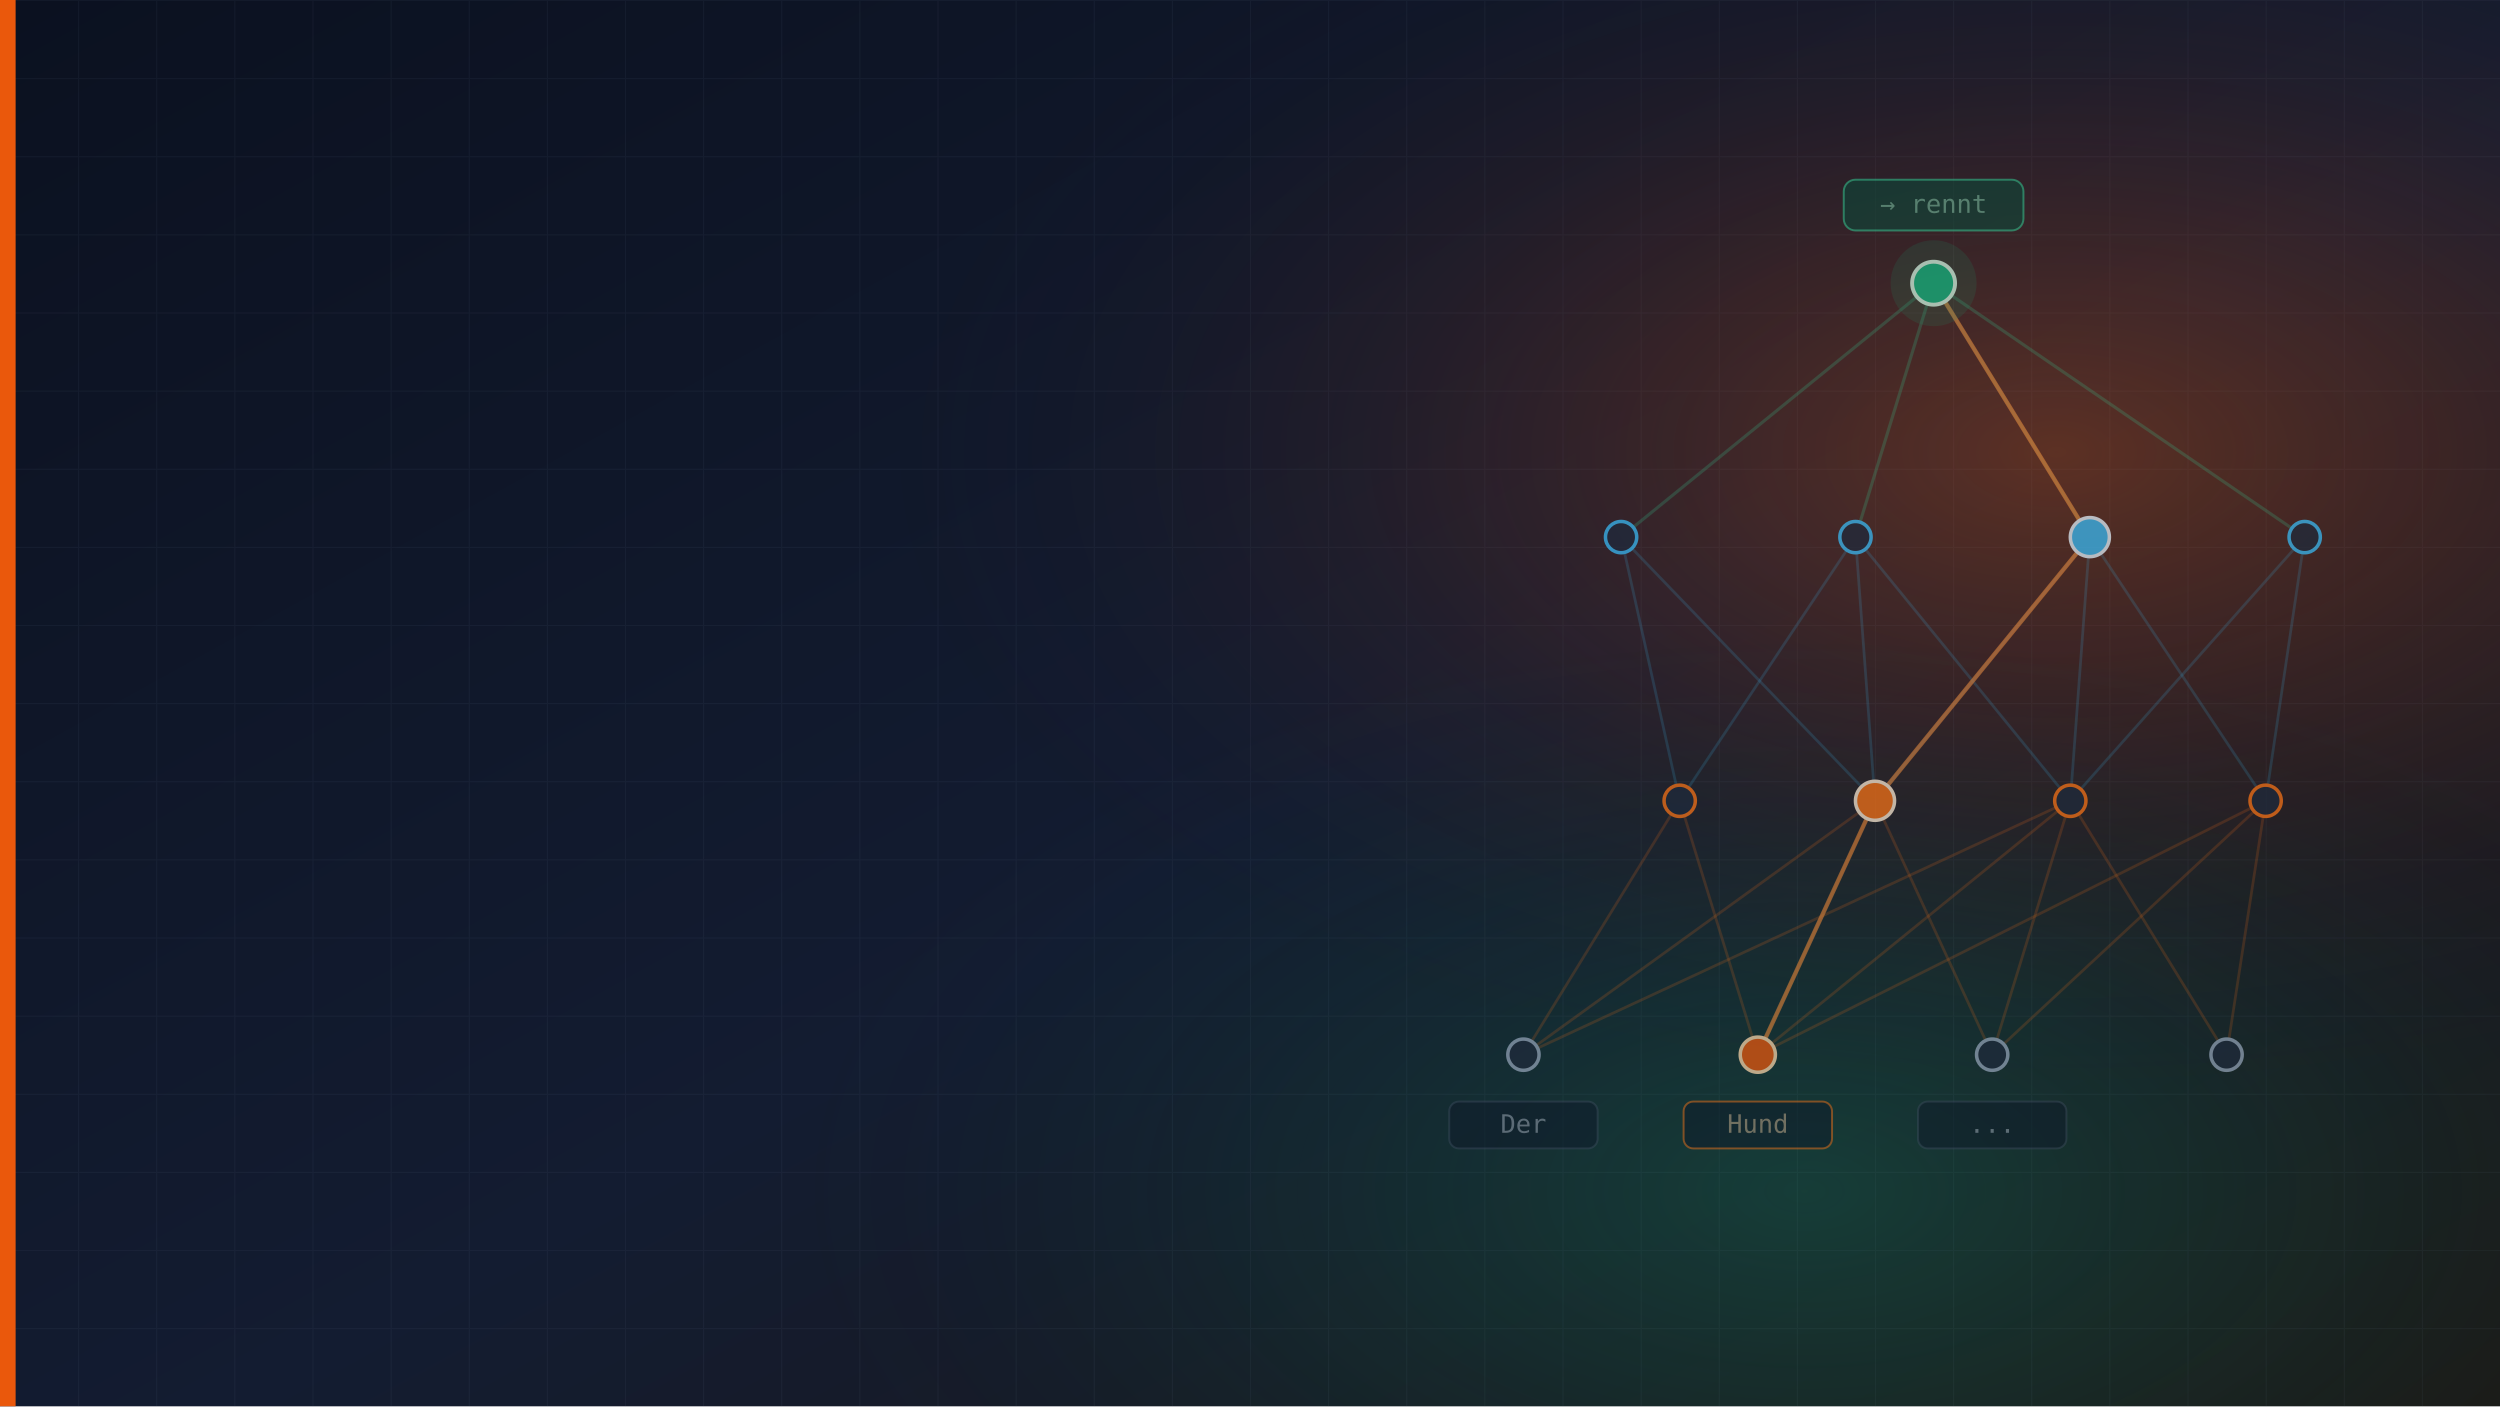
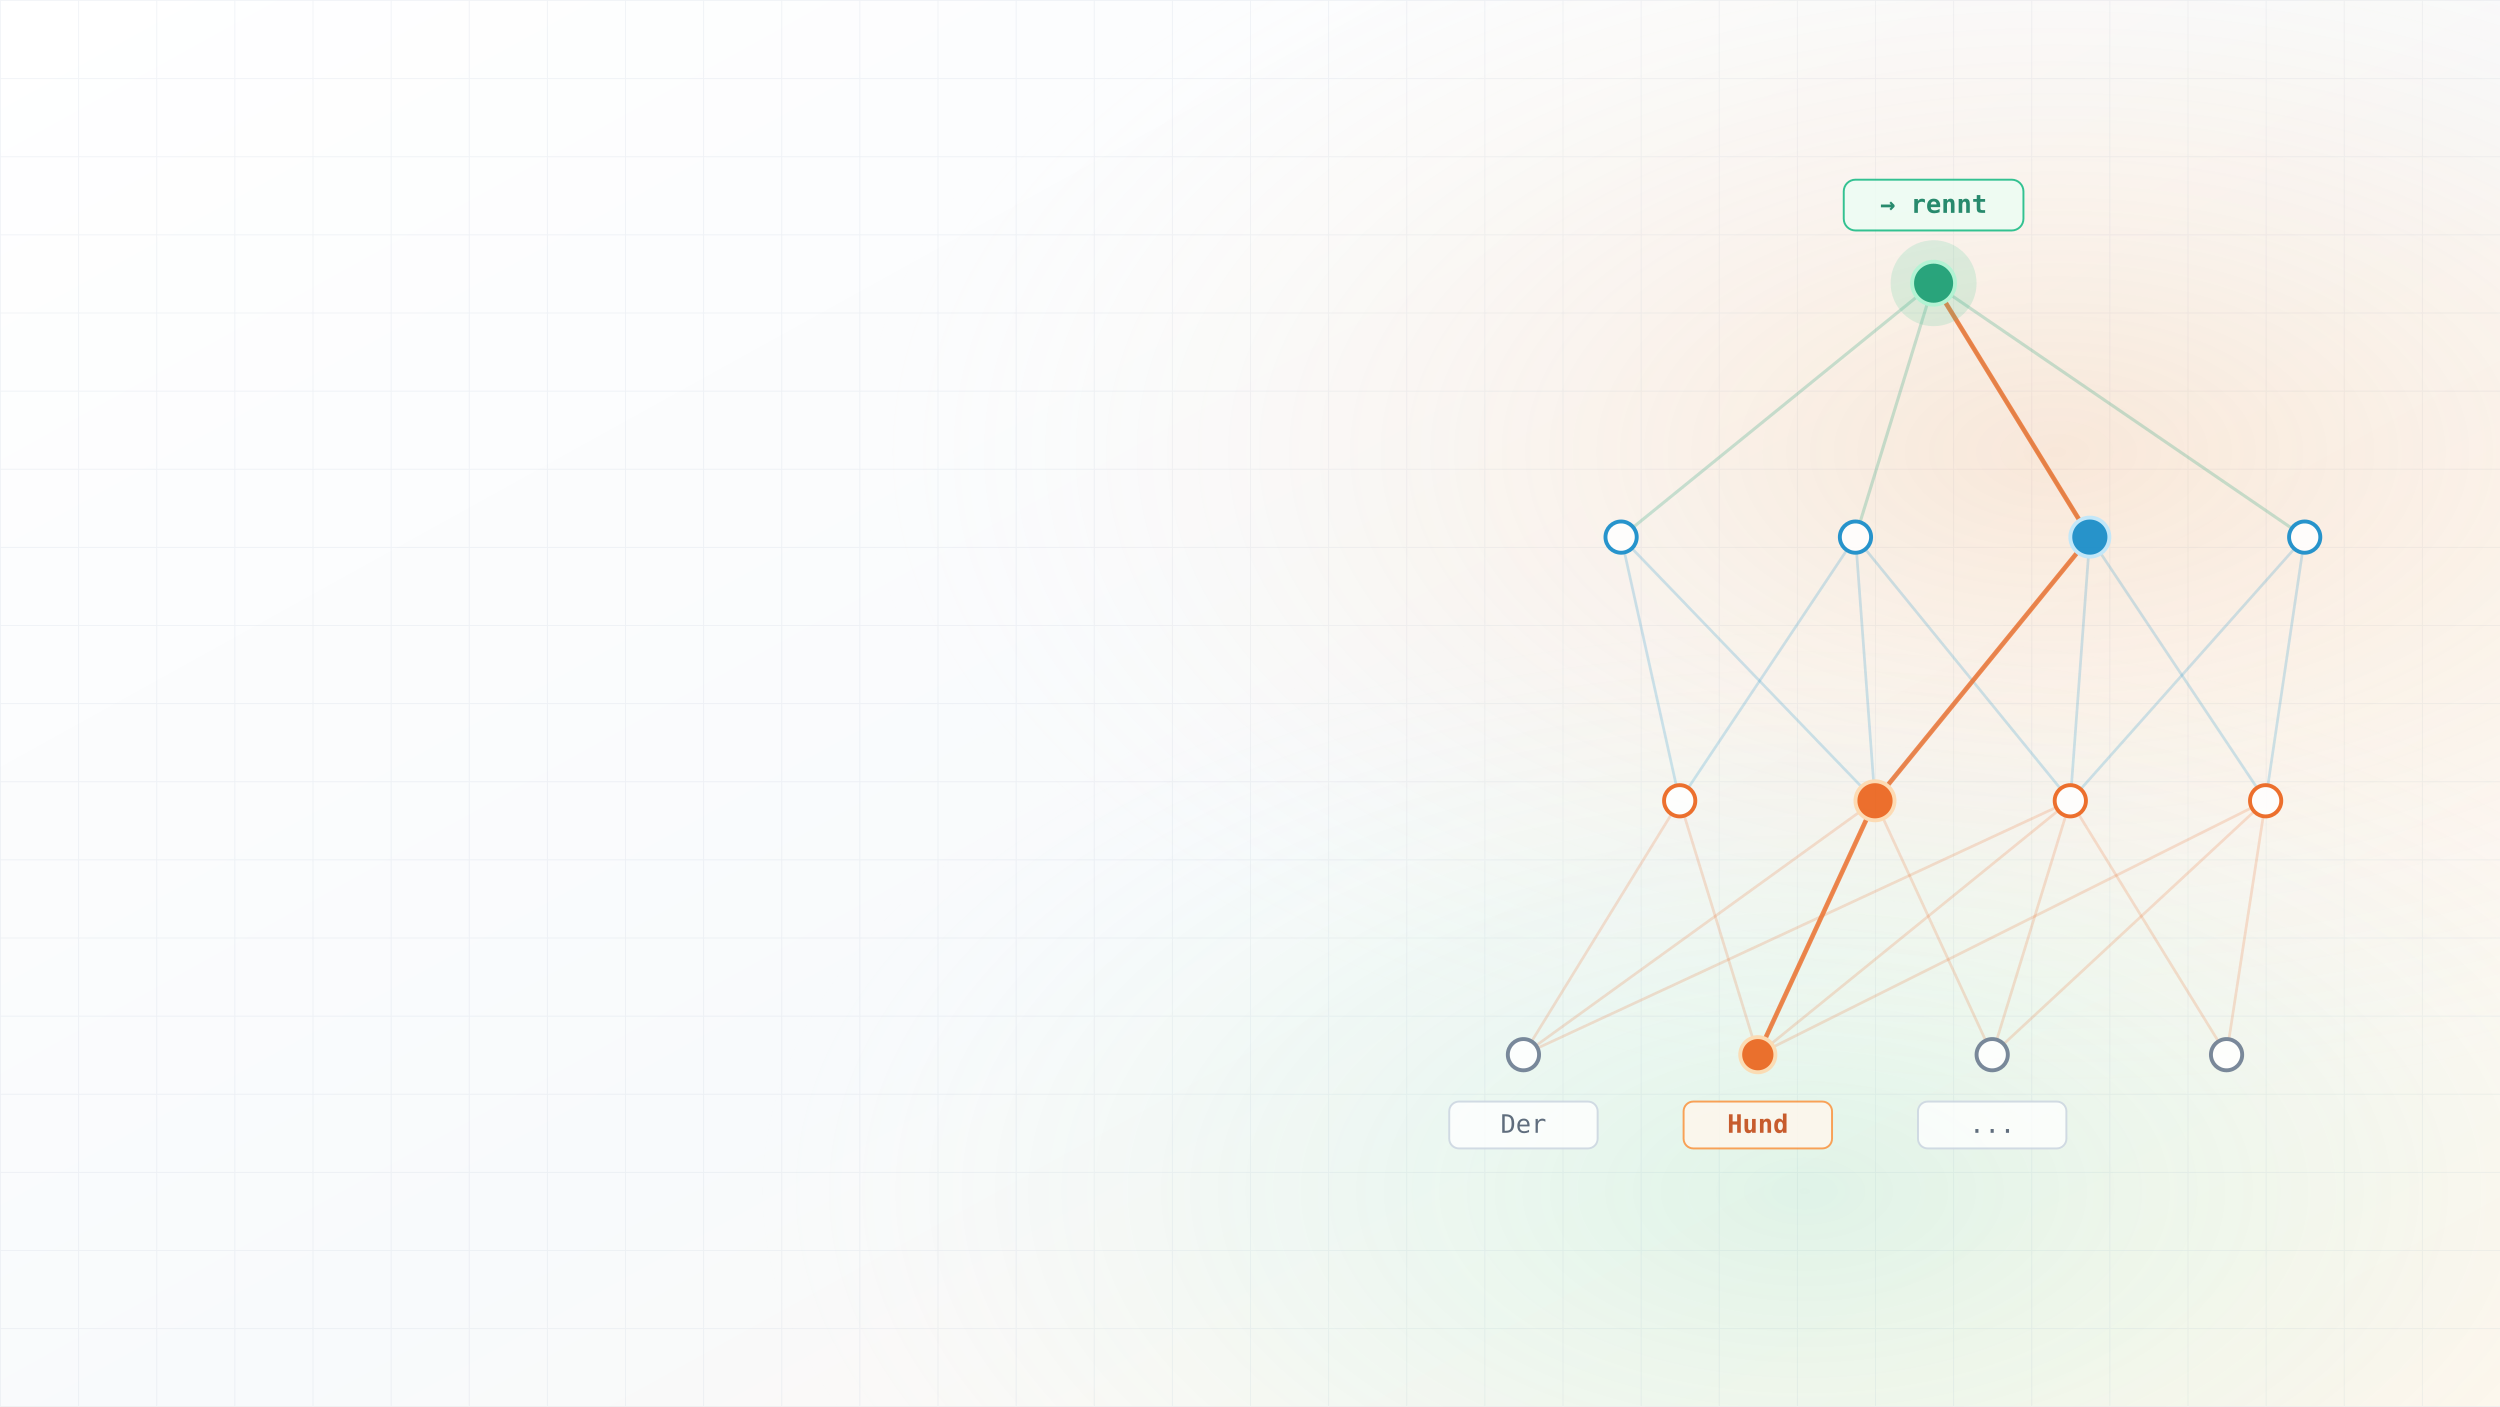
<svg xmlns="http://www.w3.org/2000/svg" viewBox="0 0 1280 720" preserveAspectRatio="xMidYMid slice">
  <defs>
    <linearGradient id="bg-grad" x1="0%" y1="0%" x2="100%" y2="100%">
-       <stop offset="0%" stop-color="#0b1120" />
-       <stop offset="55%" stop-color="#131c31" />
-       <stop offset="100%" stop-color="#1c1917" />
+       <stop offset="0%" stop-color="#ffffff" />
+       <stop offset="55%" stop-color="#f8fafc" />
+       <stop offset="100%" stop-color="#fff7ed" />
    </linearGradient>
    <radialGradient id="rust-glow" cx="82%" cy="32%" r="48%">
-       <stop offset="0%" stop-color="#ea580c" stop-opacity="0.34" />
-       <stop offset="55%" stop-color="#c2410c" stop-opacity="0.10" />
-       <stop offset="100%" stop-color="#0b1120" stop-opacity="0" />
+       <stop offset="0%" stop-color="#fb923c" stop-opacity="0.18" />
+       <stop offset="55%" stop-color="#fdba74" stop-opacity="0.07" />
+       <stop offset="100%" stop-color="#ffffff" stop-opacity="0" />
    </radialGradient>
    <radialGradient id="emerald-glow" cx="72%" cy="85%" r="42%">
-       <stop offset="0%" stop-color="#10b981" stop-opacity="0.22" />
-       <stop offset="60%" stop-color="#059669" stop-opacity="0.06" />
-       <stop offset="100%" stop-color="#0b1120" stop-opacity="0" />
+       <stop offset="0%" stop-color="#34d399" stop-opacity="0.14" />
+       <stop offset="60%" stop-color="#6ee7b7" stop-opacity="0.05" />
+       <stop offset="100%" stop-color="#ffffff" stop-opacity="0" />
    </radialGradient>
    <pattern id="grid" width="40" height="40" patternUnits="userSpaceOnUse">
-       <path d="M 40 0 L 0 0 0 40" fill="none" stroke="#94a3b8" stroke-opacity="0.06" stroke-width="1" />
+       <path d="M 40 0 L 0 0 0 40" fill="none" stroke="#94a3b8" stroke-opacity="0.12" stroke-width="1" />
    </pattern>
  </defs>
  <rect width="1280" height="720" fill="url(#bg-grad)" />
  <rect width="1280" height="720" fill="url(#grid)" />
  <rect width="1280" height="720" fill="url(#rust-glow)" />
  <rect width="1280" height="720" fill="url(#emerald-glow)" />
-   <rect x="0" y="0" width="8" height="720" fill="#ea580c" />
-   <g stroke-linecap="round" opacity="0.72">
-     <g stroke="#f97316" stroke-opacity="0.24" stroke-width="1.4">
+   <g stroke-linecap="round" opacity="0.85">
+     <g stroke="#ea580c" stroke-opacity="0.20" stroke-width="1.4">
      <line x1="780" y1="540" x2="860" y2="410" />
      <line x1="780" y1="540" x2="960" y2="410" />
      <line x1="780" y1="540" x2="1060" y2="410" />
      <line x1="900" y1="540" x2="860" y2="410" />
      <line x1="900" y1="540" x2="960" y2="410" />
      <line x1="900" y1="540" x2="1060" y2="410" />
      <line x1="900" y1="540" x2="1160" y2="410" />
      <line x1="1020" y1="540" x2="960" y2="410" />
      <line x1="1020" y1="540" x2="1060" y2="410" />
      <line x1="1020" y1="540" x2="1160" y2="410" />
      <line x1="1140" y1="540" x2="1060" y2="410" />
      <line x1="1140" y1="540" x2="1160" y2="410" />
    </g>
-     <g stroke="#38bdf8" stroke-opacity="0.22" stroke-width="1.4">
+     <g stroke="#0284c7" stroke-opacity="0.22" stroke-width="1.4">
      <line x1="860" y1="410" x2="830" y2="275" />
      <line x1="860" y1="410" x2="950" y2="275" />
      <line x1="960" y1="410" x2="830" y2="275" />
      <line x1="960" y1="410" x2="950" y2="275" />
      <line x1="960" y1="410" x2="1070" y2="275" />
      <line x1="1060" y1="410" x2="950" y2="275" />
      <line x1="1060" y1="410" x2="1070" y2="275" />
      <line x1="1060" y1="410" x2="1180" y2="275" />
      <line x1="1160" y1="410" x2="1070" y2="275" />
      <line x1="1160" y1="410" x2="1180" y2="275" />
    </g>
-     <g stroke="#34d399" stroke-opacity="0.28" stroke-width="1.6">
+     <g stroke="#059669" stroke-opacity="0.25" stroke-width="1.6">
      <line x1="830" y1="275" x2="990" y2="145" />
      <line x1="950" y1="275" x2="990" y2="145" />
      <line x1="1070" y1="275" x2="990" y2="145" />
      <line x1="1180" y1="275" x2="990" y2="145" />
    </g>
-     <g stroke="#fb923c" stroke-opacity="0.7" stroke-width="2.2">
+     <g stroke="#ea580c" stroke-opacity="0.82" stroke-width="2.4">
      <line x1="900" y1="540" x2="960" y2="410" />
      <line x1="960" y1="410" x2="1070" y2="275" />
      <line x1="1070" y1="275" x2="990" y2="145" />
    </g>
-     <g fill="#1e293b" stroke="#94a3b8" stroke-width="1.8">
+     <g fill="#ffffff" stroke="#64748b" stroke-width="2">
      <circle cx="780" cy="540" r="8" />
      <circle cx="900" cy="540" r="9" fill="#ea580c" stroke="#fed7aa" />
      <circle cx="1020" cy="540" r="8" />
      <circle cx="1140" cy="540" r="8" />
    </g>
-     <g fill="#1e293b" stroke="#f97316" stroke-width="1.8">
+     <g fill="#ffffff" stroke="#ea580c" stroke-width="2">
      <circle cx="860" cy="410" r="8" />
-       <circle cx="960" cy="410" r="10" fill="#f97316" stroke="#ffedd5" />
+       <circle cx="960" cy="410" r="10" fill="#ea580c" stroke="#fed7aa" />
      <circle cx="1060" cy="410" r="8" />
      <circle cx="1160" cy="410" r="8" />
    </g>
-     <g fill="#1e293b" stroke="#38bdf8" stroke-width="1.8">
+     <g fill="#ffffff" stroke="#0284c7" stroke-width="2">
      <circle cx="830" cy="275" r="8" />
      <circle cx="950" cy="275" r="8" />
-       <circle cx="1070" cy="275" r="10" fill="#38bdf8" stroke="#e0f2fe" />
+       <circle cx="1070" cy="275" r="10" fill="#0284c7" stroke="#bae6fd" />
      <circle cx="1180" cy="275" r="8" />
    </g>
    <circle cx="990" cy="145" r="22" fill="#10b981" fill-opacity="0.16" />
-     <circle cx="990" cy="145" r="11" fill="#10b981" stroke="#d1fae5" stroke-width="2" />
-     <g font-family="monospace" font-size="13" fill="#cbd5e1" fill-opacity="0.55">
-       <rect x="742" y="564" width="76" height="24" rx="5" fill="#0f172a" fill-opacity="0.65" stroke="#475569" stroke-opacity="0.5" />
+     <circle cx="990" cy="145" r="11" fill="#059669" stroke="#a7f3d0" stroke-width="2" />
+     <g font-family="monospace" font-size="13" fill="#475569">
+       <rect x="742" y="564" width="76" height="24" rx="5" fill="#ffffff" fill-opacity="0.9" stroke="#cbd5e1" />
      <text x="780" y="580" text-anchor="middle">Der</text>
-       <rect x="862" y="564" width="76" height="24" rx="5" fill="#0f172a" fill-opacity="0.65" stroke="#f97316" stroke-opacity="0.65" />
-       <text x="900" y="580" text-anchor="middle" fill="#fed7aa">Hund</text>
-       <rect x="982" y="564" width="76" height="24" rx="5" fill="#0f172a" fill-opacity="0.65" stroke="#475569" stroke-opacity="0.5" />
+       <rect x="862" y="564" width="76" height="24" rx="5" fill="#fff7ed" fill-opacity="0.95" stroke="#fb923c" />
+       <text x="900" y="580" text-anchor="middle" fill="#c2410c" font-weight="600">Hund</text>
+       <rect x="982" y="564" width="76" height="24" rx="5" fill="#ffffff" fill-opacity="0.9" stroke="#cbd5e1" />
      <text x="1020" y="580" text-anchor="middle">...</text>
-       <rect x="944" y="92" width="92" height="26" rx="6" fill="#064e3b" fill-opacity="0.7" stroke="#34d399" stroke-opacity="0.7" />
-       <text x="990" y="109" text-anchor="middle" fill="#a7f3d0">→ rennt</text>
+       <rect x="944" y="92" width="92" height="26" rx="6" fill="#ecfdf5" fill-opacity="0.95" stroke="#10b981" />
+       <text x="990" y="109" text-anchor="middle" fill="#047857" font-weight="600">→ rennt</text>
    </g>
  </g>
</svg>
